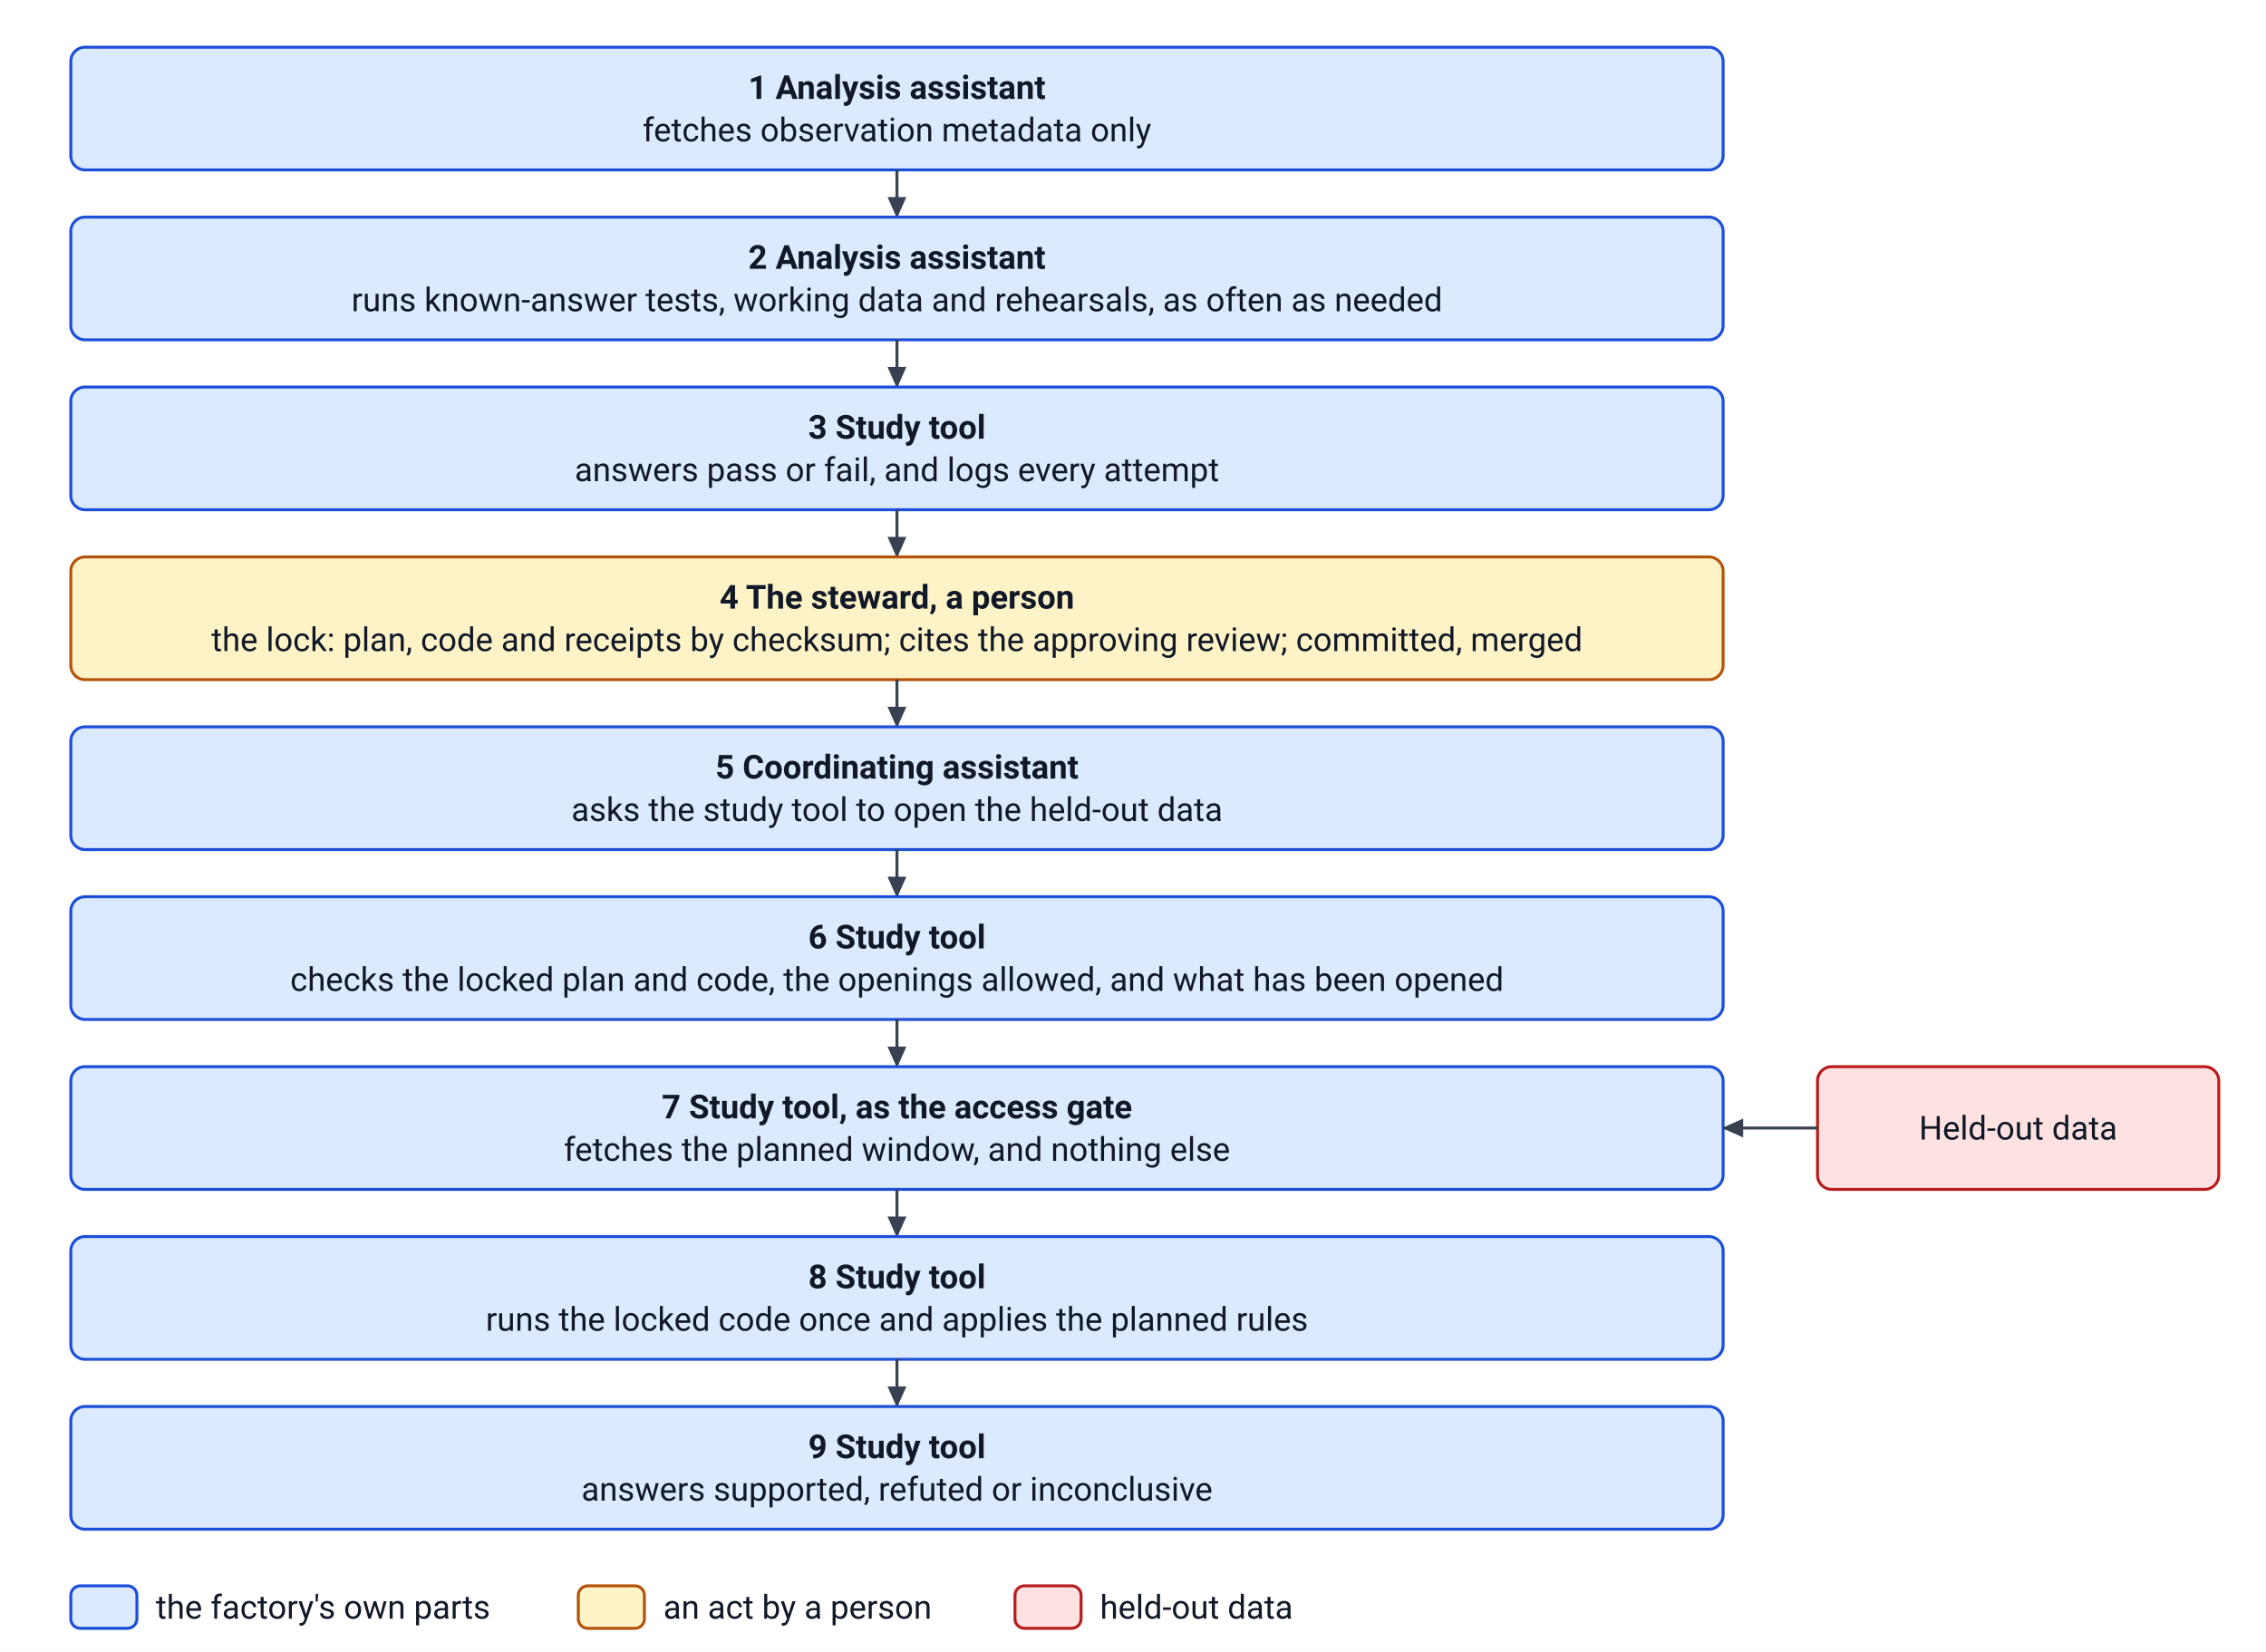
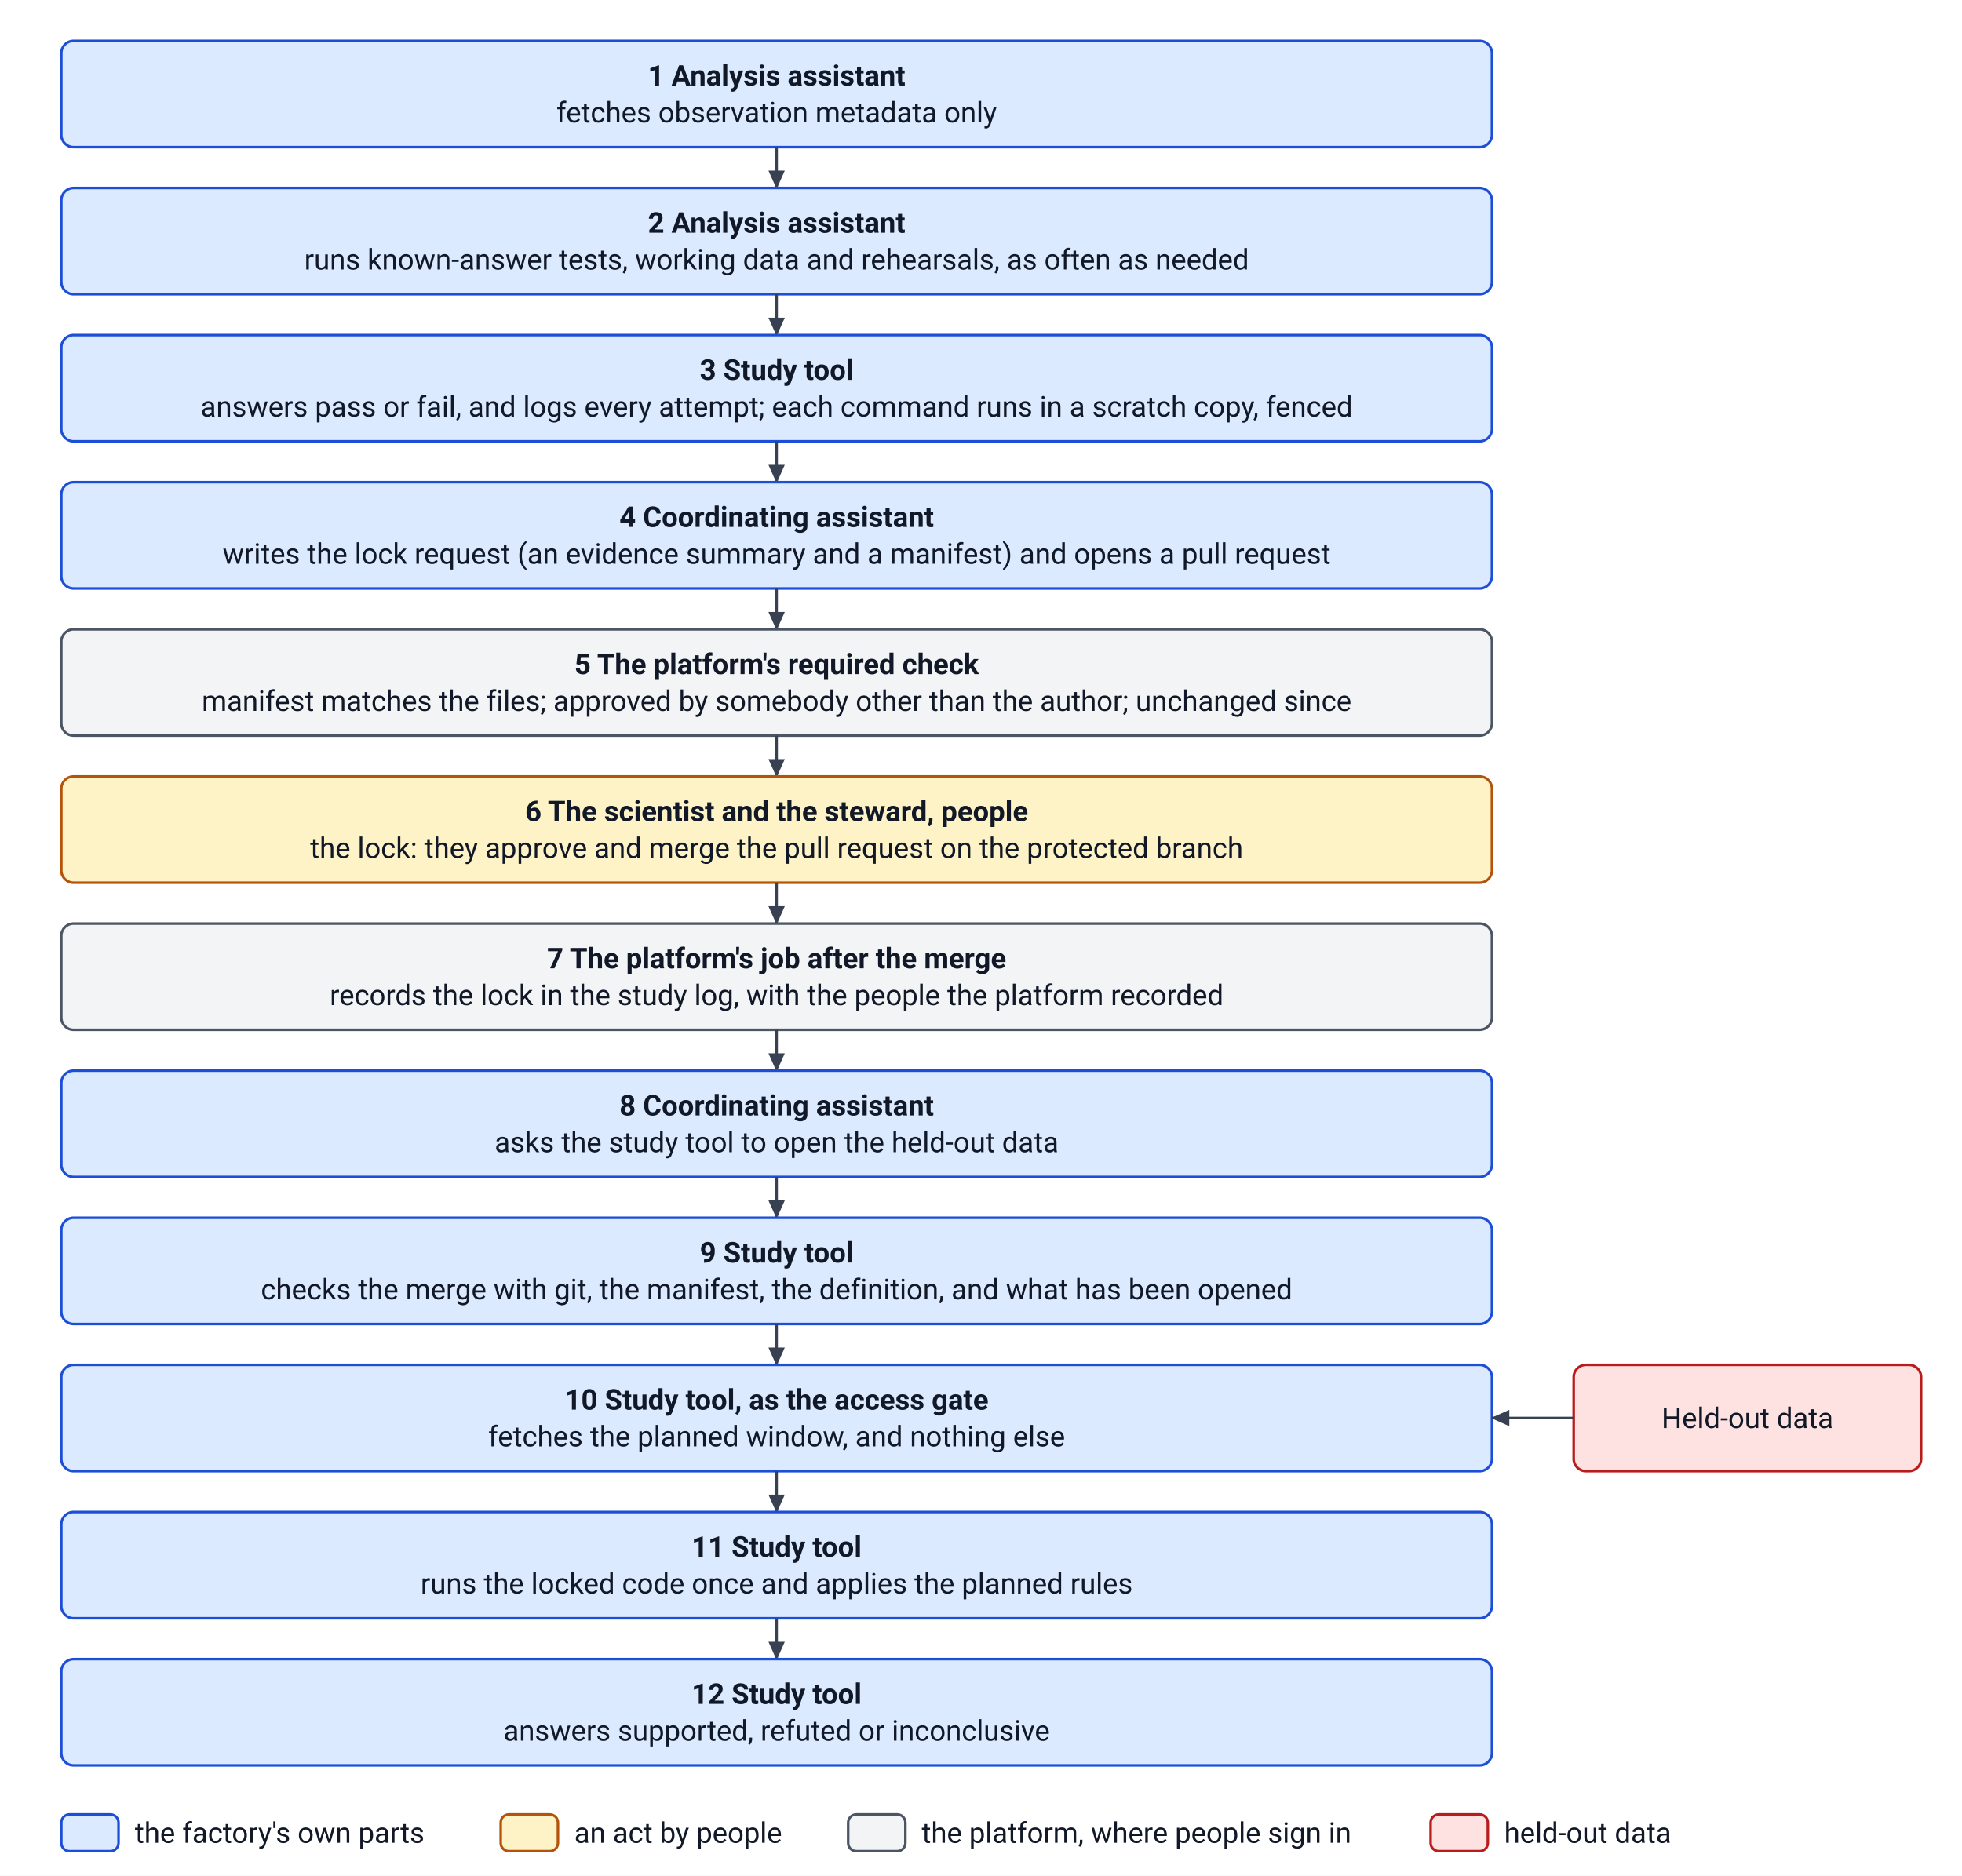
- <svg xmlns="http://www.w3.org/2000/svg" viewBox="0 0 960 700" width="960" height="700" role="img" aria-labelledby="title desc" font-family="system-ui, -apple-system, 'Segoe UI', Roboto, 'Helvetica Neue', Arial, sans-serif" fill="#111827">
+ <svg xmlns="http://www.w3.org/2000/svg" viewBox="0 0 960 918" width="960" height="918" role="img" aria-labelledby="title desc" font-family="system-ui, -apple-system, 'Segoe UI', Roboto, 'Helvetica Neue', Arial, sans-serif" fill="#111827">
  <defs>
    <marker id="arrow" markerUnits="userSpaceOnUse" markerWidth="9" markerHeight="8" refX="8.5" refY="4" orient="auto">
      <path d="M 0 0 L 9 4 L 0 8 Z" fill="#374151" />
    </marker>
-     <marker id="arrow-back" markerUnits="userSpaceOnUse" markerWidth="9" markerHeight="8" refX="0.5" refY="4" orient="auto">
-       <path d="M 9 0 L 0 4 L 9 8 Z" fill="#374151" />
-     </marker>
  </defs>
-   <rect x="0" y="0" width="960" height="700" fill="#FFFFFF" />
+   <rect x="0" y="0" width="960" height="918" fill="#FFFFFF" />
  <rect x="30" y="20" width="700" height="52" rx="6" fill="#DBEAFE" stroke="#1D4ED8" stroke-width="1.25" />
  <text x="380.0" y="37.0" text-anchor="middle" dy="0.35em" font-size="14" font-weight="600">1  Analysis assistant</text>
  <text x="380.0" y="55.0" text-anchor="middle" dy="0.35em" font-size="14">fetches observation metadata only</text>
  <path d="M 380 72 L 380 92" fill="none" stroke="#374151" stroke-width="1.25" marker-end="url(#arrow)" />
  <rect x="30" y="92" width="700" height="52" rx="6" fill="#DBEAFE" stroke="#1D4ED8" stroke-width="1.25" />
  <text x="380.0" y="109.0" text-anchor="middle" dy="0.35em" font-size="14" font-weight="600">2  Analysis assistant</text>
  <text x="380.0" y="127.0" text-anchor="middle" dy="0.35em" font-size="14">runs known-answer tests, working data and rehearsals, as often as needed</text>
  <path d="M 380 144 L 380 164" fill="none" stroke="#374151" stroke-width="1.25" marker-end="url(#arrow)" />
  <rect x="30" y="164" width="700" height="52" rx="6" fill="#DBEAFE" stroke="#1D4ED8" stroke-width="1.25" />
  <text x="380.0" y="181.0" text-anchor="middle" dy="0.35em" font-size="14" font-weight="600">3  Study tool</text>
-   <text x="380.0" y="199.0" text-anchor="middle" dy="0.35em" font-size="14">answers pass or fail, and logs every attempt</text>
+   <text x="380.0" y="199.0" text-anchor="middle" dy="0.35em" font-size="14">answers pass or fail, and logs every attempt; each command runs in a scratch copy, fenced</text>
  <path d="M 380 216 L 380 236" fill="none" stroke="#374151" stroke-width="1.25" marker-end="url(#arrow)" />
-   <rect x="30" y="236" width="700" height="52" rx="6" fill="#FEF3C7" stroke="#B45309" stroke-width="1.25" />
-   <text x="380.0" y="253.0" text-anchor="middle" dy="0.35em" font-size="14" font-weight="600">4  The steward, a person</text>
-   <text x="380.0" y="271.0" text-anchor="middle" dy="0.35em" font-size="14">the lock: plan, code and receipts by checksum; cites the approving review; committed, merged</text>
+   <rect x="30" y="236" width="700" height="52" rx="6" fill="#DBEAFE" stroke="#1D4ED8" stroke-width="1.25" />
+   <text x="380.0" y="253.0" text-anchor="middle" dy="0.35em" font-size="14" font-weight="600">4  Coordinating assistant</text>
+   <text x="380.0" y="271.0" text-anchor="middle" dy="0.35em" font-size="14">writes the lock request (an evidence summary and a manifest) and opens a pull request</text>
  <path d="M 380 288 L 380 308" fill="none" stroke="#374151" stroke-width="1.25" marker-end="url(#arrow)" />
-   <rect x="30" y="308" width="700" height="52" rx="6" fill="#DBEAFE" stroke="#1D4ED8" stroke-width="1.25" />
-   <text x="380.0" y="325.0" text-anchor="middle" dy="0.35em" font-size="14" font-weight="600">5  Coordinating assistant</text>
-   <text x="380.0" y="343.0" text-anchor="middle" dy="0.35em" font-size="14">asks the study tool to open the held-out data</text>
+   <rect x="30" y="308" width="700" height="52" rx="6" fill="#F3F4F6" stroke="#4B5563" stroke-width="1.25" />
+   <text x="380.0" y="325.0" text-anchor="middle" dy="0.35em" font-size="14" font-weight="600">5  The platform's required check</text>
+   <text x="380.0" y="343.0" text-anchor="middle" dy="0.35em" font-size="14">manifest matches the files; approved by somebody other than the author; unchanged since</text>
  <path d="M 380 360 L 380 380" fill="none" stroke="#374151" stroke-width="1.25" marker-end="url(#arrow)" />
-   <rect x="30" y="380" width="700" height="52" rx="6" fill="#DBEAFE" stroke="#1D4ED8" stroke-width="1.25" />
-   <text x="380.0" y="397.0" text-anchor="middle" dy="0.35em" font-size="14" font-weight="600">6  Study tool</text>
-   <text x="380.0" y="415.0" text-anchor="middle" dy="0.35em" font-size="14">checks the locked plan and code, the openings allowed, and what has been opened</text>
+   <rect x="30" y="380" width="700" height="52" rx="6" fill="#FEF3C7" stroke="#B45309" stroke-width="1.25" />
+   <text x="380.0" y="397.0" text-anchor="middle" dy="0.35em" font-size="14" font-weight="600">6  The scientist and the steward, people</text>
+   <text x="380.0" y="415.0" text-anchor="middle" dy="0.35em" font-size="14">the lock: they approve and merge the pull request on the protected branch</text>
  <path d="M 380 432 L 380 452" fill="none" stroke="#374151" stroke-width="1.25" marker-end="url(#arrow)" />
-   <rect x="30" y="452" width="700" height="52" rx="6" fill="#DBEAFE" stroke="#1D4ED8" stroke-width="1.25" />
-   <text x="380.0" y="469.0" text-anchor="middle" dy="0.35em" font-size="14" font-weight="600">7  Study tool, as the access gate</text>
-   <text x="380.0" y="487.0" text-anchor="middle" dy="0.35em" font-size="14">fetches the planned window, and nothing else</text>
+   <rect x="30" y="452" width="700" height="52" rx="6" fill="#F3F4F6" stroke="#4B5563" stroke-width="1.25" />
+   <text x="380.0" y="469.0" text-anchor="middle" dy="0.35em" font-size="14" font-weight="600">7  The platform's job after the merge</text>
+   <text x="380.0" y="487.0" text-anchor="middle" dy="0.35em" font-size="14">records the lock in the study log, with the people the platform recorded</text>
  <path d="M 380 504 L 380 524" fill="none" stroke="#374151" stroke-width="1.25" marker-end="url(#arrow)" />
  <rect x="30" y="524" width="700" height="52" rx="6" fill="#DBEAFE" stroke="#1D4ED8" stroke-width="1.25" />
-   <text x="380.0" y="541.0" text-anchor="middle" dy="0.35em" font-size="14" font-weight="600">8  Study tool</text>
-   <text x="380.0" y="559.0" text-anchor="middle" dy="0.35em" font-size="14">runs the locked code once and applies the planned rules</text>
+   <text x="380.0" y="541.0" text-anchor="middle" dy="0.35em" font-size="14" font-weight="600">8  Coordinating assistant</text>
+   <text x="380.0" y="559.0" text-anchor="middle" dy="0.35em" font-size="14">asks the study tool to open the held-out data</text>
  <path d="M 380 576 L 380 596" fill="none" stroke="#374151" stroke-width="1.25" marker-end="url(#arrow)" />
  <rect x="30" y="596" width="700" height="52" rx="6" fill="#DBEAFE" stroke="#1D4ED8" stroke-width="1.25" />
  <text x="380.0" y="613.0" text-anchor="middle" dy="0.35em" font-size="14" font-weight="600">9  Study tool</text>
-   <text x="380.0" y="631.0" text-anchor="middle" dy="0.35em" font-size="14">answers supported, refuted or inconclusive</text>
-   <rect x="770" y="452" width="170" height="52" rx="6" fill="#FEE2E2" stroke="#B91C1C" stroke-width="1.25" />
-   <text x="855.0" y="478.0" text-anchor="middle" dy="0.35em" font-size="14">Held-out data</text>
-   <path d="M 770 478 L 730 478" fill="none" stroke="#374151" stroke-width="1.25" marker-end="url(#arrow)" />
-   <rect x="30" y="672" width="28" height="18" rx="4" fill="#DBEAFE" stroke="#1D4ED8" stroke-width="1.25" />
-   <text x="66" y="681.0" text-anchor="start" dy="0.35em" font-size="14">the factory's own parts</text>
-   <rect x="245" y="672" width="28" height="18" rx="4" fill="#FEF3C7" stroke="#B45309" stroke-width="1.25" />
-   <text x="281" y="681.0" text-anchor="start" dy="0.35em" font-size="14">an act by a person</text>
-   <rect x="430" y="672" width="28" height="18" rx="4" fill="#FEE2E2" stroke="#B91C1C" stroke-width="1.25" />
-   <text x="466" y="681.0" text-anchor="start" dy="0.35em" font-size="14">held-out data</text>
+   <text x="380.0" y="631.0" text-anchor="middle" dy="0.35em" font-size="14">checks the merge with git, the manifest, the definition, and what has been opened</text>
+   <path d="M 380 648 L 380 668" fill="none" stroke="#374151" stroke-width="1.25" marker-end="url(#arrow)" />
+   <rect x="30" y="668" width="700" height="52" rx="6" fill="#DBEAFE" stroke="#1D4ED8" stroke-width="1.25" />
+   <text x="380.0" y="685.0" text-anchor="middle" dy="0.35em" font-size="14" font-weight="600">10  Study tool, as the access gate</text>
+   <text x="380.0" y="703.0" text-anchor="middle" dy="0.35em" font-size="14">fetches the planned window, and nothing else</text>
+   <path d="M 380 720 L 380 740" fill="none" stroke="#374151" stroke-width="1.25" marker-end="url(#arrow)" />
+   <rect x="30" y="740" width="700" height="52" rx="6" fill="#DBEAFE" stroke="#1D4ED8" stroke-width="1.25" />
+   <text x="380.0" y="757.0" text-anchor="middle" dy="0.35em" font-size="14" font-weight="600">11  Study tool</text>
+   <text x="380.0" y="775.0" text-anchor="middle" dy="0.35em" font-size="14">runs the locked code once and applies the planned rules</text>
+   <path d="M 380 792 L 380 812" fill="none" stroke="#374151" stroke-width="1.25" marker-end="url(#arrow)" />
+   <rect x="30" y="812" width="700" height="52" rx="6" fill="#DBEAFE" stroke="#1D4ED8" stroke-width="1.25" />
+   <text x="380.0" y="829.0" text-anchor="middle" dy="0.35em" font-size="14" font-weight="600">12  Study tool</text>
+   <text x="380.0" y="847.0" text-anchor="middle" dy="0.35em" font-size="14">answers supported, refuted or inconclusive</text>
+   <rect x="770" y="668" width="170" height="52" rx="6" fill="#FEE2E2" stroke="#B91C1C" stroke-width="1.25" />
+   <text x="855.0" y="694.0" text-anchor="middle" dy="0.35em" font-size="14">Held-out data</text>
+   <path d="M 770 694 L 730 694" fill="none" stroke="#374151" stroke-width="1.25" marker-end="url(#arrow)" />
+   <rect x="30" y="888" width="28" height="18" rx="4" fill="#DBEAFE" stroke="#1D4ED8" stroke-width="1.25" />
+   <text x="66" y="897.0" text-anchor="start" dy="0.35em" font-size="14">the factory's own parts</text>
+   <rect x="245" y="888" width="28" height="18" rx="4" fill="#FEF3C7" stroke="#B45309" stroke-width="1.25" />
+   <text x="281" y="897.0" text-anchor="start" dy="0.35em" font-size="14">an act by people</text>
+   <rect x="415" y="888" width="28" height="18" rx="4" fill="#F3F4F6" stroke="#4B5563" stroke-width="1.25" />
+   <text x="451" y="897.0" text-anchor="start" dy="0.35em" font-size="14">the platform, where people sign in</text>
+   <rect x="700" y="888" width="28" height="18" rx="4" fill="#FEE2E2" stroke="#B91C1C" stroke-width="1.25" />
+   <text x="736" y="897.0" text-anchor="start" dy="0.35em" font-size="14">held-out data</text>
</svg>
